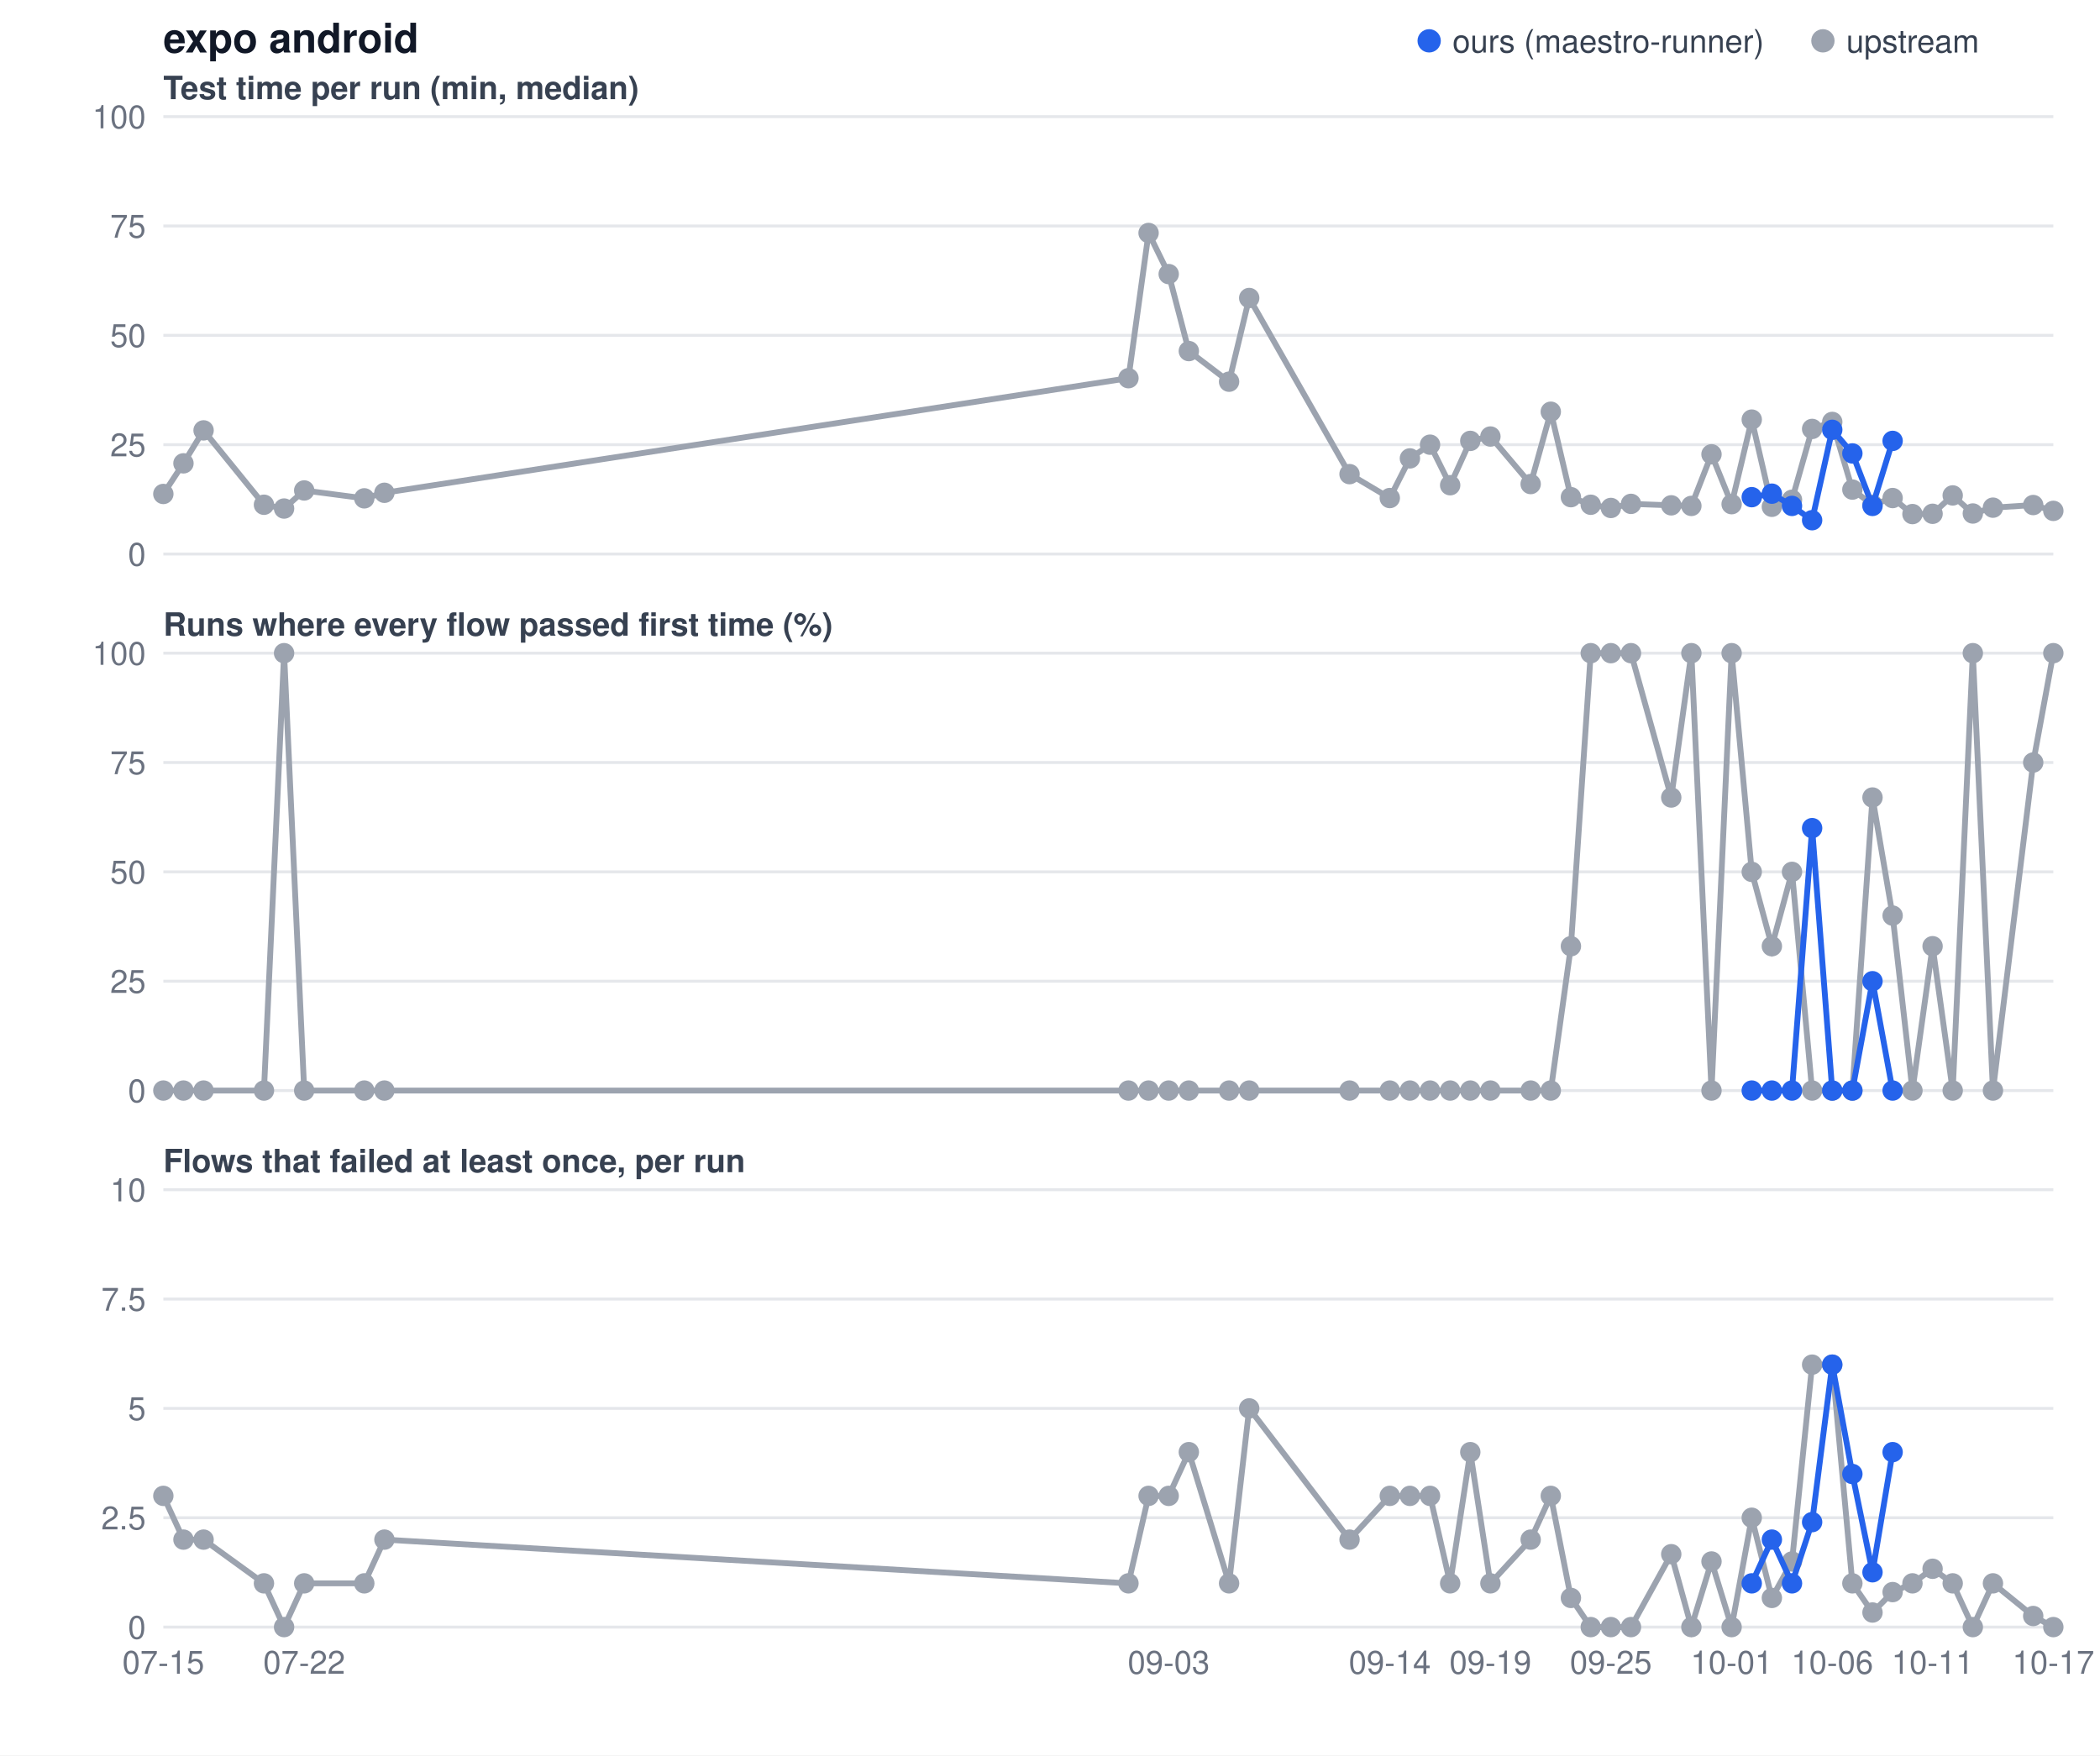
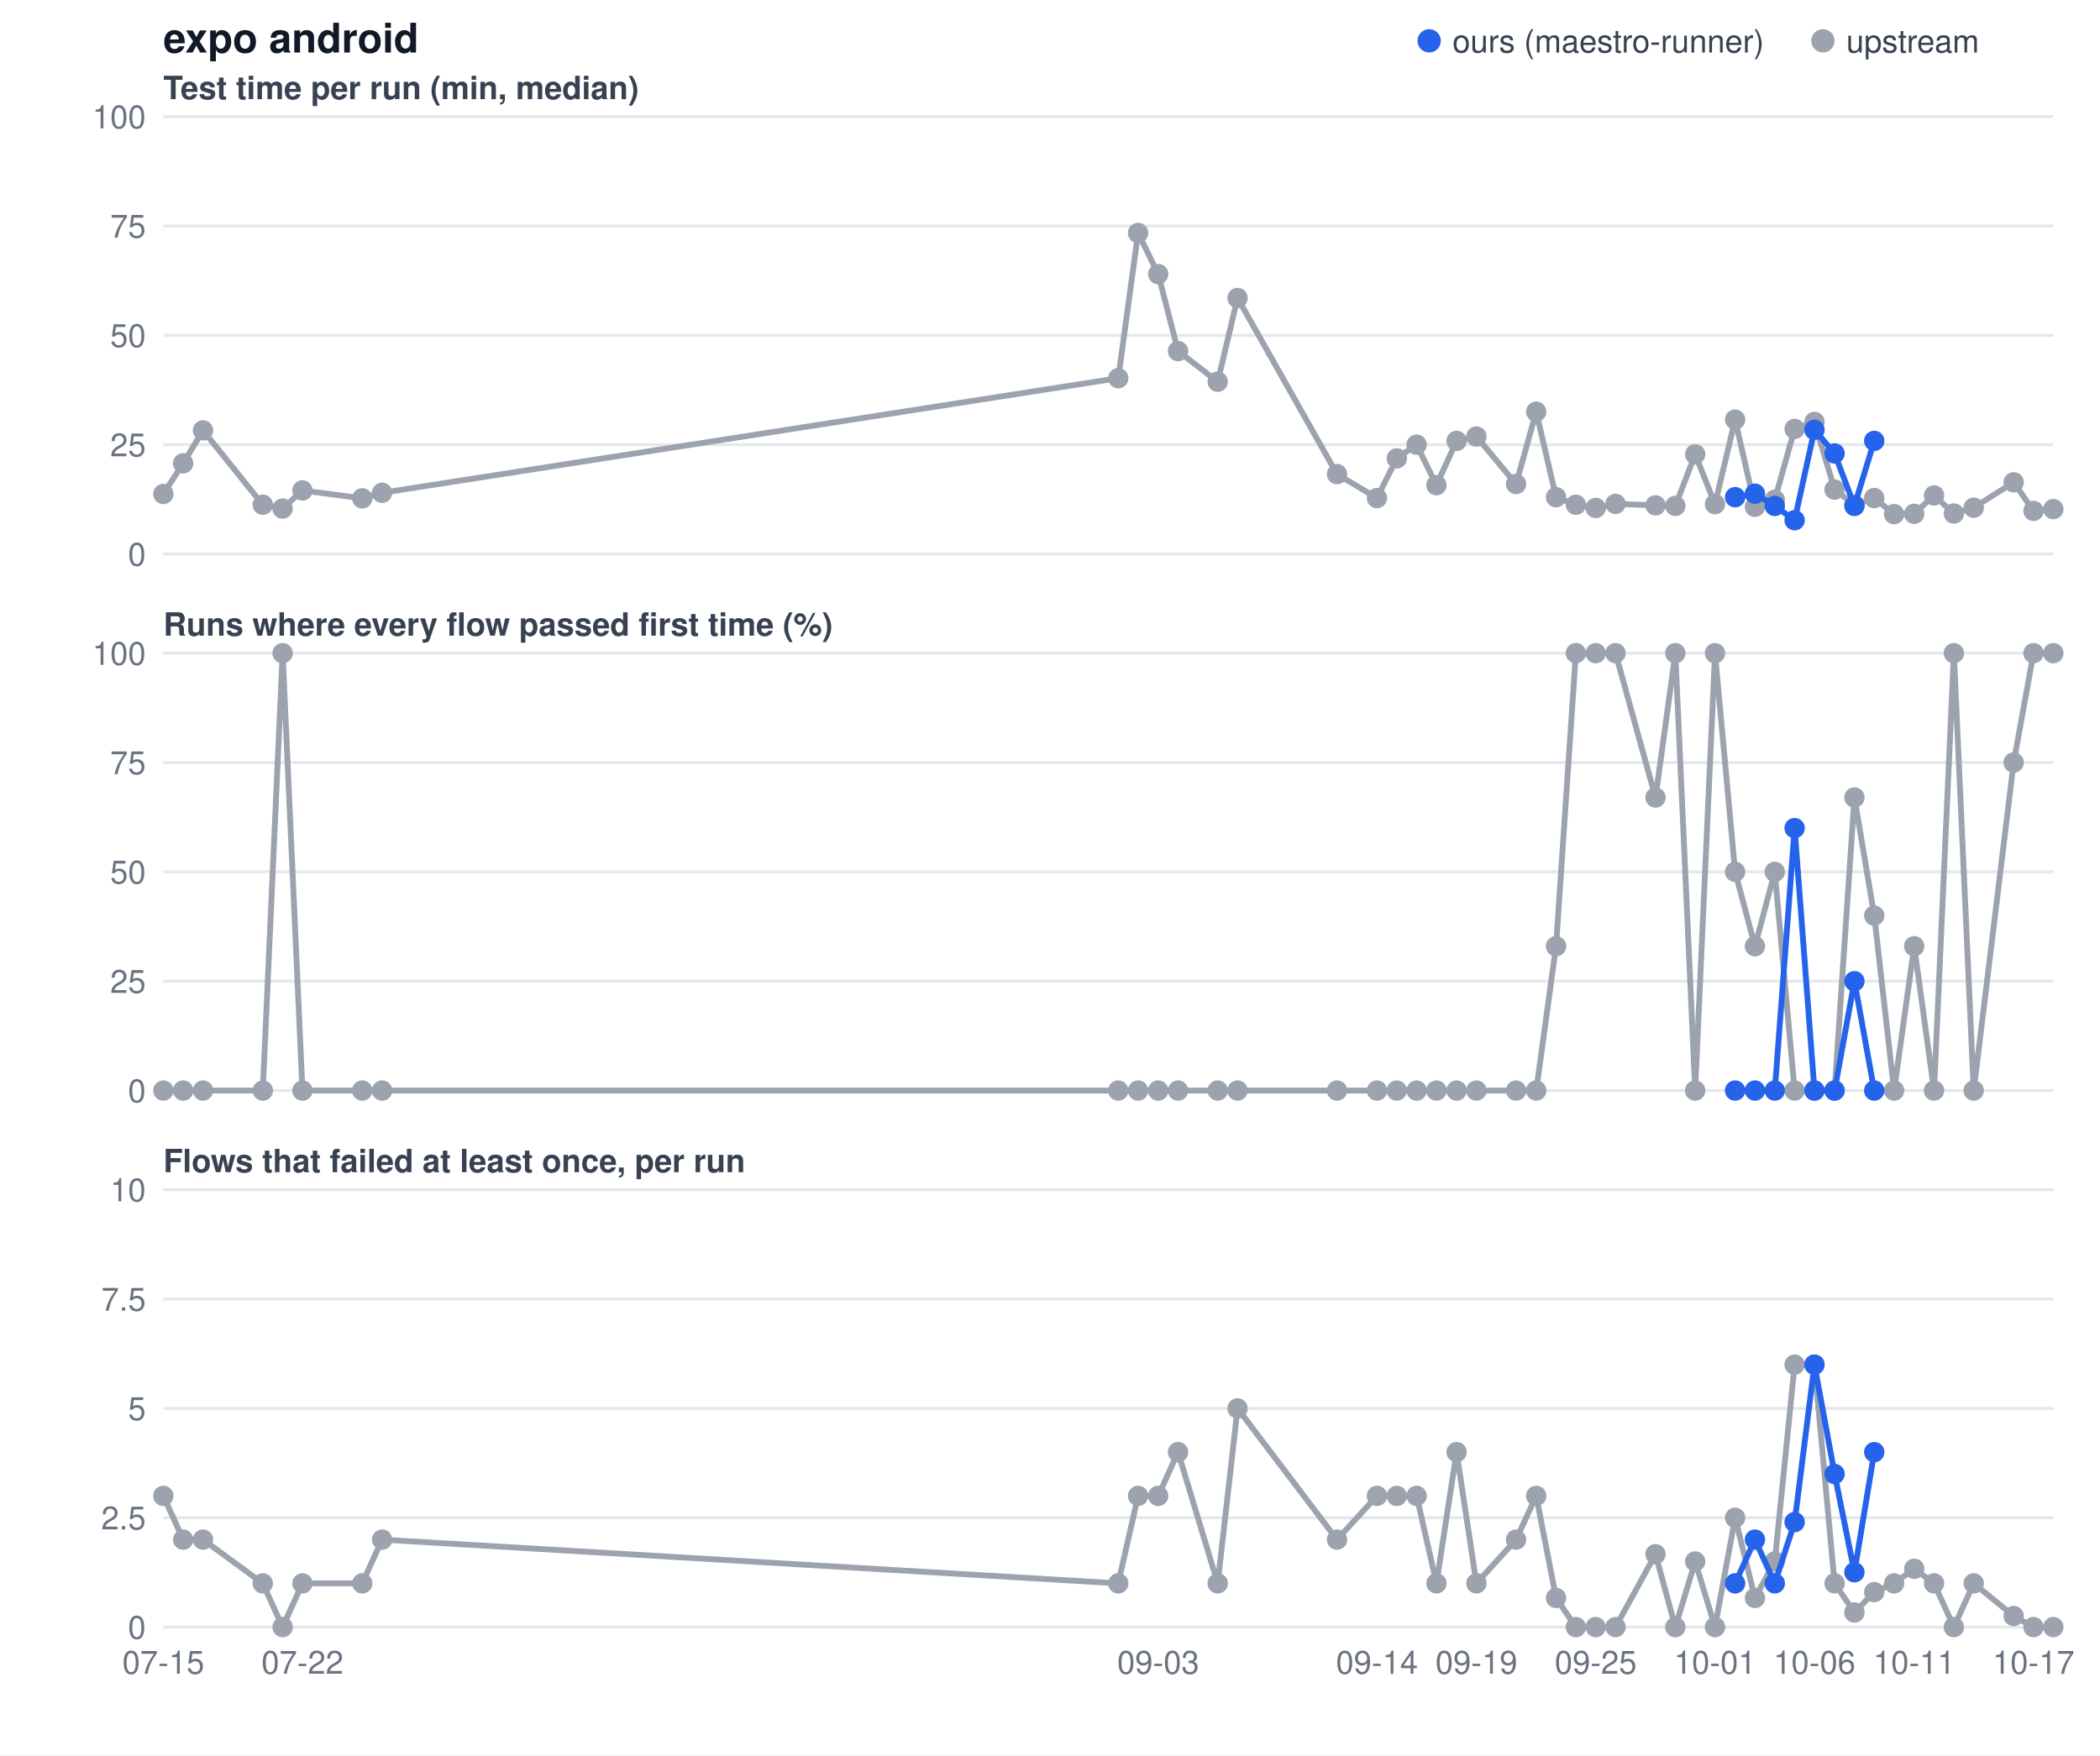
<svg xmlns="http://www.w3.org/2000/svg" width="720" height="602" font-family="-apple-system,Segoe UI,Helvetica,Arial,sans-serif" font-size="11">
  <rect width="100%" height="100%" fill="#ffffff" />
  <text x="56" y="18" font-size="14" font-weight="600" fill="#111827">expo android</text>
  <circle cx="490" cy="14" r="4" fill="#2563eb" />
  <text x="498" y="18" fill="#374151">ours (maestro-runner)</text>
  <circle cx="625" cy="14" r="4" fill="#9ca3af" />
  <text x="633" y="18" fill="#374151">upstream</text>
  <text x="56" y="34" fill="#374151" font-weight="600">Test time per run (min, median)</text>
  <line x1="56" x2="704" y1="190.0" y2="190.0" stroke="#e5e7eb" />
  <text x="50" y="194.0" text-anchor="end" fill="#6b7280">0</text>
  <line x1="56" x2="704" y1="152.5" y2="152.5" stroke="#e5e7eb" />
  <text x="50" y="156.5" text-anchor="end" fill="#6b7280">25</text>
  <line x1="56" x2="704" y1="115.0" y2="115.0" stroke="#e5e7eb" />
  <text x="50" y="119.0" text-anchor="end" fill="#6b7280">50</text>
  <line x1="56" x2="704" y1="77.5" y2="77.5" stroke="#e5e7eb" />
  <text x="50" y="81.5" text-anchor="end" fill="#6b7280">75</text>
  <line x1="56" x2="704" y1="40.0" y2="40.0" stroke="#e5e7eb" />
  <text x="50" y="44.0" text-anchor="end" fill="#6b7280">100</text>
-   <polyline fill="none" stroke="#9ca3af" stroke-width="2" points="56.0,169.4 62.9,158.9 69.8,147.6 90.5,173.1 97.4,174.4 104.3,168.2 124.9,170.9 131.8,169.0 386.9,129.7 393.8,79.9 400.7,94.0 407.6,120.4 421.4,130.9 428.3,102.2 462.7,162.6 476.5,170.8 483.4,157.2 490.3,152.5 497.2,166.4 504.1,151.2 511.0,149.7 524.8,166.0 531.7,141.2 538.6,170.5 545.4,173.1 552.3,174.2 559.2,172.8 573.0,173.3 579.9,173.5 586.8,155.8 593.7,172.9 600.6,143.9 607.5,173.8 614.4,171.4 621.3,147.1 628.2,144.7 635.1,167.9 642.0,173.1 648.9,170.8 655.7,176.3 662.6,176.2 669.5,169.9 676.4,176.1 683.3,174.1 697.1,173.2 704.0,175.2" />
+   <polyline fill="none" stroke="#9ca3af" stroke-width="2" points="56.0,169.4 62.8,158.9 69.6,147.6 90.1,173.1 96.9,174.4 103.7,168.2 124.2,170.9 131.0,169.0 383.4,129.7 390.2,79.9 397.1,94.0 403.9,120.4 417.5,130.9 424.3,102.2 458.4,162.6 472.1,170.8 478.9,157.2 485.7,152.5 492.5,166.4 499.4,151.2 506.2,149.7 519.8,166.0 526.7,141.2 533.5,170.5 540.3,173.1 547.1,174.2 553.9,172.8 567.6,173.3 574.4,173.5 581.2,155.8 588.0,172.9 594.9,143.9 601.7,173.8 608.5,171.4 615.3,147.1 622.1,144.7 629.0,167.9 635.8,173.1 642.6,170.8 649.4,176.3 656.3,176.2 663.1,169.9 669.9,176.1 676.7,174.1 690.4,165.4 697.2,175.2 704.0,174.6" />
  <circle cx="56.0" cy="169.4" r="3.5" fill="#9ca3af" />
-   <circle cx="62.9" cy="158.9" r="3.5" fill="#9ca3af" />
-   <circle cx="69.8" cy="147.6" r="3.5" fill="#9ca3af" />
-   <circle cx="90.5" cy="173.1" r="3.5" fill="#9ca3af" />
-   <circle cx="97.4" cy="174.4" r="3.5" fill="#9ca3af" />
-   <circle cx="104.3" cy="168.2" r="3.5" fill="#9ca3af" />
-   <circle cx="124.9" cy="170.9" r="3.5" fill="#9ca3af" />
-   <circle cx="131.8" cy="169.0" r="3.5" fill="#9ca3af" />
-   <circle cx="386.9" cy="129.7" r="3.5" fill="#9ca3af" />
-   <circle cx="393.8" cy="79.9" r="3.5" fill="#9ca3af" />
-   <circle cx="400.7" cy="94.0" r="3.5" fill="#9ca3af" />
-   <circle cx="407.6" cy="120.4" r="3.5" fill="#9ca3af" />
-   <circle cx="421.4" cy="130.9" r="3.5" fill="#9ca3af" />
-   <circle cx="428.3" cy="102.2" r="3.5" fill="#9ca3af" />
-   <circle cx="462.7" cy="162.6" r="3.5" fill="#9ca3af" />
-   <circle cx="476.5" cy="170.8" r="3.5" fill="#9ca3af" />
-   <circle cx="483.4" cy="157.2" r="3.5" fill="#9ca3af" />
-   <circle cx="490.3" cy="152.5" r="3.5" fill="#9ca3af" />
-   <circle cx="497.2" cy="166.4" r="3.5" fill="#9ca3af" />
-   <circle cx="504.1" cy="151.2" r="3.5" fill="#9ca3af" />
-   <circle cx="511.0" cy="149.7" r="3.5" fill="#9ca3af" />
-   <circle cx="524.8" cy="166.0" r="3.5" fill="#9ca3af" />
-   <circle cx="531.7" cy="141.2" r="3.5" fill="#9ca3af" />
-   <circle cx="538.6" cy="170.5" r="3.5" fill="#9ca3af" />
-   <circle cx="545.4" cy="173.1" r="3.5" fill="#9ca3af" />
-   <circle cx="552.3" cy="174.2" r="3.5" fill="#9ca3af" />
-   <circle cx="559.2" cy="172.8" r="3.5" fill="#9ca3af" />
-   <circle cx="573.0" cy="173.3" r="3.5" fill="#9ca3af" />
-   <circle cx="579.9" cy="173.5" r="3.5" fill="#9ca3af" />
-   <circle cx="586.8" cy="155.8" r="3.5" fill="#9ca3af" />
-   <circle cx="593.7" cy="172.9" r="3.5" fill="#9ca3af" />
-   <circle cx="600.6" cy="143.9" r="3.5" fill="#9ca3af" />
-   <circle cx="607.5" cy="173.8" r="3.5" fill="#9ca3af" />
-   <circle cx="614.4" cy="171.4" r="3.5" fill="#9ca3af" />
-   <circle cx="621.3" cy="147.1" r="3.5" fill="#9ca3af" />
-   <circle cx="628.2" cy="144.7" r="3.5" fill="#9ca3af" />
-   <circle cx="635.1" cy="167.9" r="3.5" fill="#9ca3af" />
-   <circle cx="642.0" cy="173.1" r="3.5" fill="#9ca3af" />
-   <circle cx="648.9" cy="170.8" r="3.5" fill="#9ca3af" />
-   <circle cx="655.7" cy="176.3" r="3.5" fill="#9ca3af" />
-   <circle cx="662.6" cy="176.2" r="3.5" fill="#9ca3af" />
-   <circle cx="669.5" cy="169.9" r="3.5" fill="#9ca3af" />
-   <circle cx="676.4" cy="176.1" r="3.5" fill="#9ca3af" />
-   <circle cx="683.3" cy="174.1" r="3.5" fill="#9ca3af" />
-   <circle cx="697.1" cy="173.2" r="3.5" fill="#9ca3af" />
-   <circle cx="704.0" cy="175.2" r="3.5" fill="#9ca3af" />
-   <polyline fill="none" stroke="#2563eb" stroke-width="2" points="600.6,170.5 607.5,169.3 614.4,173.5 621.3,178.4 628.2,147.4 635.1,155.5 642.0,173.5 648.9,151.2" />
-   <circle cx="600.6" cy="170.5" r="3.5" fill="#2563eb" />
-   <circle cx="607.5" cy="169.3" r="3.5" fill="#2563eb" />
-   <circle cx="614.4" cy="173.5" r="3.5" fill="#2563eb" />
-   <circle cx="621.3" cy="178.4" r="3.5" fill="#2563eb" />
-   <circle cx="628.2" cy="147.4" r="3.5" fill="#2563eb" />
-   <circle cx="635.1" cy="155.5" r="3.5" fill="#2563eb" />
-   <circle cx="642.0" cy="173.5" r="3.5" fill="#2563eb" />
-   <circle cx="648.9" cy="151.2" r="3.5" fill="#2563eb" />
+   <circle cx="62.8" cy="158.9" r="3.5" fill="#9ca3af" />
+   <circle cx="69.6" cy="147.6" r="3.5" fill="#9ca3af" />
+   <circle cx="90.1" cy="173.1" r="3.5" fill="#9ca3af" />
+   <circle cx="96.9" cy="174.4" r="3.5" fill="#9ca3af" />
+   <circle cx="103.7" cy="168.2" r="3.5" fill="#9ca3af" />
+   <circle cx="124.2" cy="170.9" r="3.5" fill="#9ca3af" />
+   <circle cx="131.0" cy="169.0" r="3.5" fill="#9ca3af" />
+   <circle cx="383.4" cy="129.7" r="3.5" fill="#9ca3af" />
+   <circle cx="390.2" cy="79.9" r="3.5" fill="#9ca3af" />
+   <circle cx="397.1" cy="94.0" r="3.5" fill="#9ca3af" />
+   <circle cx="403.9" cy="120.4" r="3.5" fill="#9ca3af" />
+   <circle cx="417.5" cy="130.9" r="3.5" fill="#9ca3af" />
+   <circle cx="424.3" cy="102.2" r="3.5" fill="#9ca3af" />
+   <circle cx="458.4" cy="162.6" r="3.5" fill="#9ca3af" />
+   <circle cx="472.1" cy="170.8" r="3.5" fill="#9ca3af" />
+   <circle cx="478.9" cy="157.2" r="3.5" fill="#9ca3af" />
+   <circle cx="485.7" cy="152.5" r="3.5" fill="#9ca3af" />
+   <circle cx="492.5" cy="166.4" r="3.5" fill="#9ca3af" />
+   <circle cx="499.4" cy="151.2" r="3.5" fill="#9ca3af" />
+   <circle cx="506.2" cy="149.7" r="3.5" fill="#9ca3af" />
+   <circle cx="519.8" cy="166.0" r="3.5" fill="#9ca3af" />
+   <circle cx="526.7" cy="141.2" r="3.5" fill="#9ca3af" />
+   <circle cx="533.5" cy="170.5" r="3.5" fill="#9ca3af" />
+   <circle cx="540.3" cy="173.1" r="3.5" fill="#9ca3af" />
+   <circle cx="547.1" cy="174.2" r="3.5" fill="#9ca3af" />
+   <circle cx="553.9" cy="172.8" r="3.5" fill="#9ca3af" />
+   <circle cx="567.6" cy="173.3" r="3.5" fill="#9ca3af" />
+   <circle cx="574.4" cy="173.5" r="3.5" fill="#9ca3af" />
+   <circle cx="581.2" cy="155.8" r="3.5" fill="#9ca3af" />
+   <circle cx="588.0" cy="172.9" r="3.5" fill="#9ca3af" />
+   <circle cx="594.9" cy="143.9" r="3.5" fill="#9ca3af" />
+   <circle cx="601.7" cy="173.8" r="3.5" fill="#9ca3af" />
+   <circle cx="608.5" cy="171.4" r="3.5" fill="#9ca3af" />
+   <circle cx="615.3" cy="147.1" r="3.5" fill="#9ca3af" />
+   <circle cx="622.1" cy="144.7" r="3.5" fill="#9ca3af" />
+   <circle cx="629.0" cy="167.9" r="3.5" fill="#9ca3af" />
+   <circle cx="635.8" cy="173.1" r="3.5" fill="#9ca3af" />
+   <circle cx="642.6" cy="170.8" r="3.5" fill="#9ca3af" />
+   <circle cx="649.4" cy="176.3" r="3.5" fill="#9ca3af" />
+   <circle cx="656.3" cy="176.2" r="3.5" fill="#9ca3af" />
+   <circle cx="663.1" cy="169.9" r="3.5" fill="#9ca3af" />
+   <circle cx="669.9" cy="176.1" r="3.5" fill="#9ca3af" />
+   <circle cx="676.7" cy="174.1" r="3.5" fill="#9ca3af" />
+   <circle cx="690.4" cy="165.4" r="3.5" fill="#9ca3af" />
+   <circle cx="697.2" cy="175.2" r="3.5" fill="#9ca3af" />
+   <circle cx="704.0" cy="174.6" r="3.5" fill="#9ca3af" />
+   <polyline fill="none" stroke="#2563eb" stroke-width="2" points="594.9,170.5 601.7,169.3 608.5,173.5 615.3,178.4 622.1,147.4 629.0,155.5 635.8,173.5 642.6,151.2" />
+   <circle cx="594.9" cy="170.5" r="3.5" fill="#2563eb" />
+   <circle cx="601.7" cy="169.3" r="3.5" fill="#2563eb" />
+   <circle cx="608.5" cy="173.5" r="3.5" fill="#2563eb" />
+   <circle cx="615.3" cy="178.4" r="3.5" fill="#2563eb" />
+   <circle cx="622.1" cy="147.4" r="3.5" fill="#2563eb" />
+   <circle cx="629.0" cy="155.5" r="3.5" fill="#2563eb" />
+   <circle cx="635.8" cy="173.5" r="3.5" fill="#2563eb" />
+   <circle cx="642.6" cy="151.2" r="3.5" fill="#2563eb" />
  <text x="56" y="218" fill="#374151" font-weight="600">Runs where every flow passed first time (%)</text>
  <line x1="56" x2="704" y1="374.0" y2="374.0" stroke="#e5e7eb" />
  <text x="50" y="378.0" text-anchor="end" fill="#6b7280">0</text>
  <line x1="56" x2="704" y1="336.5" y2="336.5" stroke="#e5e7eb" />
  <text x="50" y="340.5" text-anchor="end" fill="#6b7280">25</text>
  <line x1="56" x2="704" y1="299.0" y2="299.0" stroke="#e5e7eb" />
  <text x="50" y="303.0" text-anchor="end" fill="#6b7280">50</text>
  <line x1="56" x2="704" y1="261.5" y2="261.5" stroke="#e5e7eb" />
  <text x="50" y="265.5" text-anchor="end" fill="#6b7280">75</text>
  <line x1="56" x2="704" y1="224.0" y2="224.0" stroke="#e5e7eb" />
  <text x="50" y="228.0" text-anchor="end" fill="#6b7280">100</text>
-   <polyline fill="none" stroke="#9ca3af" stroke-width="2" points="56.0,374.0 62.9,374.0 69.8,374.0 90.5,374.0 97.4,224.0 104.3,374.0 124.9,374.0 131.8,374.0 386.9,374.0 393.8,374.0 400.7,374.0 407.6,374.0 421.4,374.0 428.3,374.0 462.7,374.0 476.5,374.0 483.4,374.0 490.3,374.0 497.2,374.0 504.1,374.0 511.0,374.0 524.8,374.0 531.7,374.0 538.6,324.5 545.4,224.0 552.3,224.0 559.2,224.0 573.0,273.5 579.9,224.0 586.8,374.0 593.7,224.0 600.6,299.0 607.5,324.5 614.4,299.0 621.3,374.0 628.2,374.0 635.1,374.0 642.0,273.5 648.9,314.0 655.7,374.0 662.6,324.5 669.5,374.0 676.4,224.0 683.3,374.0 697.1,261.5 704.0,224.0" />
+   <polyline fill="none" stroke="#9ca3af" stroke-width="2" points="56.0,374.0 62.8,374.0 69.6,374.0 90.1,374.0 96.9,224.0 103.7,374.0 124.2,374.0 131.0,374.0 383.4,374.0 390.2,374.0 397.1,374.0 403.9,374.0 417.5,374.0 424.3,374.0 458.4,374.0 472.1,374.0 478.9,374.0 485.7,374.0 492.5,374.0 499.4,374.0 506.2,374.0 519.8,374.0 526.7,374.0 533.5,324.5 540.3,224.0 547.1,224.0 553.9,224.0 567.6,273.5 574.4,224.0 581.2,374.0 588.0,224.0 594.9,299.0 601.7,324.5 608.5,299.0 615.3,374.0 622.1,374.0 629.0,374.0 635.8,273.5 642.6,314.0 649.4,374.0 656.3,324.5 663.1,374.0 669.9,224.0 676.7,374.0 690.4,261.5 697.2,224.0 704.0,224.0" />
  <circle cx="56.0" cy="374.0" r="3.5" fill="#9ca3af" />
-   <circle cx="62.9" cy="374.0" r="3.5" fill="#9ca3af" />
-   <circle cx="69.8" cy="374.0" r="3.5" fill="#9ca3af" />
-   <circle cx="90.5" cy="374.0" r="3.5" fill="#9ca3af" />
-   <circle cx="97.4" cy="224.0" r="3.5" fill="#9ca3af" />
-   <circle cx="104.3" cy="374.0" r="3.5" fill="#9ca3af" />
-   <circle cx="124.9" cy="374.0" r="3.5" fill="#9ca3af" />
-   <circle cx="131.8" cy="374.0" r="3.5" fill="#9ca3af" />
-   <circle cx="386.9" cy="374.0" r="3.5" fill="#9ca3af" />
-   <circle cx="393.8" cy="374.0" r="3.5" fill="#9ca3af" />
-   <circle cx="400.7" cy="374.0" r="3.5" fill="#9ca3af" />
-   <circle cx="407.6" cy="374.0" r="3.5" fill="#9ca3af" />
-   <circle cx="421.4" cy="374.0" r="3.5" fill="#9ca3af" />
-   <circle cx="428.3" cy="374.0" r="3.5" fill="#9ca3af" />
-   <circle cx="462.7" cy="374.0" r="3.5" fill="#9ca3af" />
-   <circle cx="476.5" cy="374.0" r="3.5" fill="#9ca3af" />
-   <circle cx="483.4" cy="374.0" r="3.5" fill="#9ca3af" />
-   <circle cx="490.3" cy="374.0" r="3.5" fill="#9ca3af" />
-   <circle cx="497.2" cy="374.0" r="3.5" fill="#9ca3af" />
-   <circle cx="504.1" cy="374.0" r="3.5" fill="#9ca3af" />
-   <circle cx="511.0" cy="374.0" r="3.5" fill="#9ca3af" />
-   <circle cx="524.8" cy="374.0" r="3.5" fill="#9ca3af" />
-   <circle cx="531.7" cy="374.0" r="3.5" fill="#9ca3af" />
-   <circle cx="538.6" cy="324.5" r="3.5" fill="#9ca3af" />
-   <circle cx="545.4" cy="224.0" r="3.5" fill="#9ca3af" />
-   <circle cx="552.3" cy="224.0" r="3.5" fill="#9ca3af" />
-   <circle cx="559.2" cy="224.0" r="3.5" fill="#9ca3af" />
-   <circle cx="573.0" cy="273.5" r="3.5" fill="#9ca3af" />
-   <circle cx="579.9" cy="224.0" r="3.5" fill="#9ca3af" />
-   <circle cx="586.8" cy="374.0" r="3.5" fill="#9ca3af" />
-   <circle cx="593.7" cy="224.0" r="3.5" fill="#9ca3af" />
-   <circle cx="600.6" cy="299.0" r="3.5" fill="#9ca3af" />
-   <circle cx="607.5" cy="324.5" r="3.5" fill="#9ca3af" />
-   <circle cx="614.4" cy="299.0" r="3.5" fill="#9ca3af" />
-   <circle cx="621.3" cy="374.0" r="3.5" fill="#9ca3af" />
-   <circle cx="628.2" cy="374.0" r="3.5" fill="#9ca3af" />
-   <circle cx="635.1" cy="374.0" r="3.5" fill="#9ca3af" />
-   <circle cx="642.0" cy="273.5" r="3.5" fill="#9ca3af" />
-   <circle cx="648.9" cy="314.0" r="3.5" fill="#9ca3af" />
-   <circle cx="655.7" cy="374.0" r="3.5" fill="#9ca3af" />
-   <circle cx="662.6" cy="324.5" r="3.5" fill="#9ca3af" />
-   <circle cx="669.5" cy="374.0" r="3.5" fill="#9ca3af" />
-   <circle cx="676.4" cy="224.0" r="3.5" fill="#9ca3af" />
-   <circle cx="683.3" cy="374.0" r="3.5" fill="#9ca3af" />
-   <circle cx="697.1" cy="261.5" r="3.5" fill="#9ca3af" />
+   <circle cx="62.8" cy="374.0" r="3.5" fill="#9ca3af" />
+   <circle cx="69.6" cy="374.0" r="3.5" fill="#9ca3af" />
+   <circle cx="90.1" cy="374.0" r="3.5" fill="#9ca3af" />
+   <circle cx="96.9" cy="224.0" r="3.5" fill="#9ca3af" />
+   <circle cx="103.7" cy="374.0" r="3.5" fill="#9ca3af" />
+   <circle cx="124.2" cy="374.0" r="3.5" fill="#9ca3af" />
+   <circle cx="131.0" cy="374.0" r="3.5" fill="#9ca3af" />
+   <circle cx="383.4" cy="374.0" r="3.5" fill="#9ca3af" />
+   <circle cx="390.2" cy="374.0" r="3.5" fill="#9ca3af" />
+   <circle cx="397.1" cy="374.0" r="3.5" fill="#9ca3af" />
+   <circle cx="403.9" cy="374.0" r="3.5" fill="#9ca3af" />
+   <circle cx="417.5" cy="374.0" r="3.5" fill="#9ca3af" />
+   <circle cx="424.3" cy="374.0" r="3.5" fill="#9ca3af" />
+   <circle cx="458.4" cy="374.0" r="3.5" fill="#9ca3af" />
+   <circle cx="472.1" cy="374.0" r="3.5" fill="#9ca3af" />
+   <circle cx="478.9" cy="374.0" r="3.5" fill="#9ca3af" />
+   <circle cx="485.7" cy="374.0" r="3.5" fill="#9ca3af" />
+   <circle cx="492.5" cy="374.0" r="3.5" fill="#9ca3af" />
+   <circle cx="499.4" cy="374.0" r="3.5" fill="#9ca3af" />
+   <circle cx="506.2" cy="374.0" r="3.5" fill="#9ca3af" />
+   <circle cx="519.8" cy="374.0" r="3.5" fill="#9ca3af" />
+   <circle cx="526.7" cy="374.0" r="3.5" fill="#9ca3af" />
+   <circle cx="533.5" cy="324.5" r="3.5" fill="#9ca3af" />
+   <circle cx="540.3" cy="224.0" r="3.5" fill="#9ca3af" />
+   <circle cx="547.1" cy="224.0" r="3.5" fill="#9ca3af" />
+   <circle cx="553.9" cy="224.0" r="3.5" fill="#9ca3af" />
+   <circle cx="567.6" cy="273.5" r="3.5" fill="#9ca3af" />
+   <circle cx="574.4" cy="224.0" r="3.5" fill="#9ca3af" />
+   <circle cx="581.2" cy="374.0" r="3.5" fill="#9ca3af" />
+   <circle cx="588.0" cy="224.0" r="3.5" fill="#9ca3af" />
+   <circle cx="594.9" cy="299.0" r="3.5" fill="#9ca3af" />
+   <circle cx="601.7" cy="324.5" r="3.5" fill="#9ca3af" />
+   <circle cx="608.5" cy="299.0" r="3.5" fill="#9ca3af" />
+   <circle cx="615.3" cy="374.0" r="3.5" fill="#9ca3af" />
+   <circle cx="622.1" cy="374.0" r="3.5" fill="#9ca3af" />
+   <circle cx="629.0" cy="374.0" r="3.5" fill="#9ca3af" />
+   <circle cx="635.8" cy="273.5" r="3.5" fill="#9ca3af" />
+   <circle cx="642.6" cy="314.0" r="3.5" fill="#9ca3af" />
+   <circle cx="649.4" cy="374.0" r="3.5" fill="#9ca3af" />
+   <circle cx="656.3" cy="324.5" r="3.5" fill="#9ca3af" />
+   <circle cx="663.1" cy="374.0" r="3.5" fill="#9ca3af" />
+   <circle cx="669.9" cy="224.0" r="3.5" fill="#9ca3af" />
+   <circle cx="676.7" cy="374.0" r="3.5" fill="#9ca3af" />
+   <circle cx="690.4" cy="261.5" r="3.5" fill="#9ca3af" />
+   <circle cx="697.2" cy="224.0" r="3.5" fill="#9ca3af" />
  <circle cx="704.0" cy="224.0" r="3.5" fill="#9ca3af" />
-   <polyline fill="none" stroke="#2563eb" stroke-width="2" points="600.6,374.0 607.5,374.0 614.4,374.0 621.3,284.0 628.2,374.0 635.1,374.0 642.0,336.5 648.9,374.0" />
-   <circle cx="600.6" cy="374.0" r="3.5" fill="#2563eb" />
-   <circle cx="607.5" cy="374.0" r="3.5" fill="#2563eb" />
-   <circle cx="614.4" cy="374.0" r="3.5" fill="#2563eb" />
-   <circle cx="621.3" cy="284.0" r="3.5" fill="#2563eb" />
-   <circle cx="628.2" cy="374.0" r="3.5" fill="#2563eb" />
-   <circle cx="635.1" cy="374.0" r="3.5" fill="#2563eb" />
-   <circle cx="642.0" cy="336.5" r="3.5" fill="#2563eb" />
-   <circle cx="648.9" cy="374.0" r="3.5" fill="#2563eb" />
+   <polyline fill="none" stroke="#2563eb" stroke-width="2" points="594.9,374.0 601.7,374.0 608.5,374.0 615.3,284.0 622.1,374.0 629.0,374.0 635.8,336.5 642.6,374.0" />
+   <circle cx="594.9" cy="374.0" r="3.5" fill="#2563eb" />
+   <circle cx="601.7" cy="374.0" r="3.5" fill="#2563eb" />
+   <circle cx="608.5" cy="374.0" r="3.5" fill="#2563eb" />
+   <circle cx="615.3" cy="284.0" r="3.5" fill="#2563eb" />
+   <circle cx="622.1" cy="374.0" r="3.5" fill="#2563eb" />
+   <circle cx="629.0" cy="374.0" r="3.5" fill="#2563eb" />
+   <circle cx="635.8" cy="336.5" r="3.5" fill="#2563eb" />
+   <circle cx="642.6" cy="374.0" r="3.5" fill="#2563eb" />
  <text x="56" y="402" fill="#374151" font-weight="600">Flows that failed at least once, per run</text>
  <line x1="56" x2="704" y1="558.0" y2="558.0" stroke="#e5e7eb" />
  <text x="50" y="562.0" text-anchor="end" fill="#6b7280">0</text>
  <line x1="56" x2="704" y1="520.5" y2="520.5" stroke="#e5e7eb" />
  <text x="50" y="524.5" text-anchor="end" fill="#6b7280">2.5</text>
  <line x1="56" x2="704" y1="483.0" y2="483.0" stroke="#e5e7eb" />
  <text x="50" y="487.0" text-anchor="end" fill="#6b7280">5</text>
  <line x1="56" x2="704" y1="445.5" y2="445.5" stroke="#e5e7eb" />
  <text x="50" y="449.5" text-anchor="end" fill="#6b7280">7.5</text>
  <line x1="56" x2="704" y1="408.0" y2="408.0" stroke="#e5e7eb" />
  <text x="50" y="412.0" text-anchor="end" fill="#6b7280">10</text>
-   <polyline fill="none" stroke="#9ca3af" stroke-width="2" points="56.0,513.0 62.9,528.0 69.8,528.0 90.5,543.0 97.4,558.0 104.3,543.0 124.9,543.0 131.8,528.0 386.9,543.0 393.8,513.0 400.7,513.0 407.6,498.0 421.4,543.0 428.3,483.0 462.7,528.0 476.5,513.0 483.4,513.0 490.3,513.0 497.2,543.0 504.1,498.0 511.0,543.0 524.8,528.0 531.7,513.0 538.6,548.0 545.4,558.0 552.3,558.0 559.2,558.0 573.0,533.0 579.9,558.0 586.8,535.5 593.7,558.0 600.6,520.5 607.5,548.0 614.4,535.5 621.3,468.0 628.2,468.0 635.1,543.0 642.0,553.0 648.9,546.0 655.7,543.0 662.6,538.0 669.5,543.0 676.4,558.0 683.3,543.0 697.1,554.2 704.0,558.0" />
+   <polyline fill="none" stroke="#9ca3af" stroke-width="2" points="56.0,513.0 62.8,528.0 69.6,528.0 90.1,543.0 96.9,558.0 103.7,543.0 124.2,543.0 131.0,528.0 383.4,543.0 390.2,513.0 397.1,513.0 403.9,498.0 417.5,543.0 424.3,483.0 458.4,528.0 472.1,513.0 478.9,513.0 485.7,513.0 492.5,543.0 499.4,498.0 506.2,543.0 519.8,528.0 526.7,513.0 533.5,548.0 540.3,558.0 547.1,558.0 553.9,558.0 567.6,533.0 574.4,558.0 581.2,535.5 588.0,558.0 594.9,520.5 601.7,548.0 608.5,535.5 615.3,468.0 622.1,468.0 629.0,543.0 635.8,553.0 642.6,546.0 649.4,543.0 656.3,538.0 663.1,543.0 669.9,558.0 676.7,543.0 690.4,554.2 697.2,558.0 704.0,558.0" />
  <circle cx="56.0" cy="513.0" r="3.5" fill="#9ca3af" />
-   <circle cx="62.9" cy="528.0" r="3.5" fill="#9ca3af" />
-   <circle cx="69.8" cy="528.0" r="3.5" fill="#9ca3af" />
-   <circle cx="90.5" cy="543.0" r="3.5" fill="#9ca3af" />
-   <circle cx="97.4" cy="558.0" r="3.5" fill="#9ca3af" />
-   <circle cx="104.3" cy="543.0" r="3.5" fill="#9ca3af" />
-   <circle cx="124.9" cy="543.0" r="3.5" fill="#9ca3af" />
-   <circle cx="131.8" cy="528.0" r="3.5" fill="#9ca3af" />
-   <circle cx="386.9" cy="543.0" r="3.5" fill="#9ca3af" />
-   <circle cx="393.8" cy="513.0" r="3.5" fill="#9ca3af" />
-   <circle cx="400.7" cy="513.0" r="3.5" fill="#9ca3af" />
-   <circle cx="407.6" cy="498.0" r="3.5" fill="#9ca3af" />
-   <circle cx="421.4" cy="543.0" r="3.5" fill="#9ca3af" />
-   <circle cx="428.3" cy="483.0" r="3.5" fill="#9ca3af" />
-   <circle cx="462.7" cy="528.0" r="3.5" fill="#9ca3af" />
-   <circle cx="476.5" cy="513.0" r="3.5" fill="#9ca3af" />
-   <circle cx="483.4" cy="513.0" r="3.5" fill="#9ca3af" />
-   <circle cx="490.3" cy="513.0" r="3.5" fill="#9ca3af" />
-   <circle cx="497.2" cy="543.0" r="3.5" fill="#9ca3af" />
-   <circle cx="504.1" cy="498.0" r="3.5" fill="#9ca3af" />
-   <circle cx="511.0" cy="543.0" r="3.5" fill="#9ca3af" />
-   <circle cx="524.8" cy="528.0" r="3.5" fill="#9ca3af" />
-   <circle cx="531.7" cy="513.0" r="3.5" fill="#9ca3af" />
-   <circle cx="538.6" cy="548.0" r="3.5" fill="#9ca3af" />
-   <circle cx="545.4" cy="558.0" r="3.5" fill="#9ca3af" />
-   <circle cx="552.3" cy="558.0" r="3.5" fill="#9ca3af" />
-   <circle cx="559.2" cy="558.0" r="3.5" fill="#9ca3af" />
-   <circle cx="573.0" cy="533.0" r="3.5" fill="#9ca3af" />
-   <circle cx="579.9" cy="558.0" r="3.5" fill="#9ca3af" />
-   <circle cx="586.8" cy="535.5" r="3.5" fill="#9ca3af" />
-   <circle cx="593.7" cy="558.0" r="3.5" fill="#9ca3af" />
-   <circle cx="600.6" cy="520.5" r="3.5" fill="#9ca3af" />
-   <circle cx="607.5" cy="548.0" r="3.5" fill="#9ca3af" />
-   <circle cx="614.4" cy="535.5" r="3.5" fill="#9ca3af" />
-   <circle cx="621.3" cy="468.0" r="3.5" fill="#9ca3af" />
-   <circle cx="628.2" cy="468.0" r="3.5" fill="#9ca3af" />
-   <circle cx="635.1" cy="543.0" r="3.5" fill="#9ca3af" />
-   <circle cx="642.0" cy="553.0" r="3.5" fill="#9ca3af" />
-   <circle cx="648.9" cy="546.0" r="3.5" fill="#9ca3af" />
-   <circle cx="655.7" cy="543.0" r="3.5" fill="#9ca3af" />
-   <circle cx="662.6" cy="538.0" r="3.5" fill="#9ca3af" />
-   <circle cx="669.5" cy="543.0" r="3.5" fill="#9ca3af" />
-   <circle cx="676.4" cy="558.0" r="3.5" fill="#9ca3af" />
-   <circle cx="683.3" cy="543.0" r="3.5" fill="#9ca3af" />
-   <circle cx="697.1" cy="554.2" r="3.5" fill="#9ca3af" />
+   <circle cx="62.8" cy="528.0" r="3.5" fill="#9ca3af" />
+   <circle cx="69.6" cy="528.0" r="3.5" fill="#9ca3af" />
+   <circle cx="90.1" cy="543.0" r="3.5" fill="#9ca3af" />
+   <circle cx="96.9" cy="558.0" r="3.5" fill="#9ca3af" />
+   <circle cx="103.7" cy="543.0" r="3.5" fill="#9ca3af" />
+   <circle cx="124.2" cy="543.0" r="3.5" fill="#9ca3af" />
+   <circle cx="131.0" cy="528.0" r="3.5" fill="#9ca3af" />
+   <circle cx="383.4" cy="543.0" r="3.5" fill="#9ca3af" />
+   <circle cx="390.2" cy="513.0" r="3.5" fill="#9ca3af" />
+   <circle cx="397.1" cy="513.0" r="3.5" fill="#9ca3af" />
+   <circle cx="403.9" cy="498.0" r="3.5" fill="#9ca3af" />
+   <circle cx="417.5" cy="543.0" r="3.5" fill="#9ca3af" />
+   <circle cx="424.3" cy="483.0" r="3.5" fill="#9ca3af" />
+   <circle cx="458.4" cy="528.0" r="3.5" fill="#9ca3af" />
+   <circle cx="472.1" cy="513.0" r="3.5" fill="#9ca3af" />
+   <circle cx="478.9" cy="513.0" r="3.5" fill="#9ca3af" />
+   <circle cx="485.7" cy="513.0" r="3.5" fill="#9ca3af" />
+   <circle cx="492.5" cy="543.0" r="3.5" fill="#9ca3af" />
+   <circle cx="499.4" cy="498.0" r="3.5" fill="#9ca3af" />
+   <circle cx="506.2" cy="543.0" r="3.5" fill="#9ca3af" />
+   <circle cx="519.8" cy="528.0" r="3.5" fill="#9ca3af" />
+   <circle cx="526.7" cy="513.0" r="3.5" fill="#9ca3af" />
+   <circle cx="533.5" cy="548.0" r="3.5" fill="#9ca3af" />
+   <circle cx="540.3" cy="558.0" r="3.5" fill="#9ca3af" />
+   <circle cx="547.1" cy="558.0" r="3.5" fill="#9ca3af" />
+   <circle cx="553.9" cy="558.0" r="3.5" fill="#9ca3af" />
+   <circle cx="567.6" cy="533.0" r="3.5" fill="#9ca3af" />
+   <circle cx="574.4" cy="558.0" r="3.5" fill="#9ca3af" />
+   <circle cx="581.2" cy="535.5" r="3.5" fill="#9ca3af" />
+   <circle cx="588.0" cy="558.0" r="3.5" fill="#9ca3af" />
+   <circle cx="594.9" cy="520.5" r="3.5" fill="#9ca3af" />
+   <circle cx="601.7" cy="548.0" r="3.5" fill="#9ca3af" />
+   <circle cx="608.5" cy="535.5" r="3.5" fill="#9ca3af" />
+   <circle cx="615.3" cy="468.0" r="3.5" fill="#9ca3af" />
+   <circle cx="622.1" cy="468.0" r="3.5" fill="#9ca3af" />
+   <circle cx="629.0" cy="543.0" r="3.5" fill="#9ca3af" />
+   <circle cx="635.8" cy="553.0" r="3.5" fill="#9ca3af" />
+   <circle cx="642.6" cy="546.0" r="3.5" fill="#9ca3af" />
+   <circle cx="649.4" cy="543.0" r="3.5" fill="#9ca3af" />
+   <circle cx="656.3" cy="538.0" r="3.5" fill="#9ca3af" />
+   <circle cx="663.1" cy="543.0" r="3.5" fill="#9ca3af" />
+   <circle cx="669.9" cy="558.0" r="3.5" fill="#9ca3af" />
+   <circle cx="676.7" cy="543.0" r="3.5" fill="#9ca3af" />
+   <circle cx="690.4" cy="554.2" r="3.5" fill="#9ca3af" />
+   <circle cx="697.2" cy="558.0" r="3.5" fill="#9ca3af" />
  <circle cx="704.0" cy="558.0" r="3.5" fill="#9ca3af" />
-   <polyline fill="none" stroke="#2563eb" stroke-width="2" points="600.6,543.0 607.5,528.0 614.4,543.0 621.3,522.0 628.2,468.0 635.1,505.5 642.0,539.2 648.9,498.0" />
-   <circle cx="600.6" cy="543.0" r="3.5" fill="#2563eb" />
-   <circle cx="607.5" cy="528.0" r="3.5" fill="#2563eb" />
-   <circle cx="614.4" cy="543.0" r="3.5" fill="#2563eb" />
-   <circle cx="621.3" cy="522.0" r="3.5" fill="#2563eb" />
-   <circle cx="628.2" cy="468.0" r="3.5" fill="#2563eb" />
-   <circle cx="635.1" cy="505.5" r="3.5" fill="#2563eb" />
-   <circle cx="642.0" cy="539.2" r="3.5" fill="#2563eb" />
-   <circle cx="648.9" cy="498.0" r="3.5" fill="#2563eb" />
+   <polyline fill="none" stroke="#2563eb" stroke-width="2" points="594.9,543.0 601.7,528.0 608.5,543.0 615.3,522.0 622.1,468.0 629.0,505.5 635.8,539.2 642.6,498.0" />
+   <circle cx="594.9" cy="543.0" r="3.5" fill="#2563eb" />
+   <circle cx="601.7" cy="528.0" r="3.5" fill="#2563eb" />
+   <circle cx="608.5" cy="543.0" r="3.5" fill="#2563eb" />
+   <circle cx="615.3" cy="522.0" r="3.5" fill="#2563eb" />
+   <circle cx="622.1" cy="468.0" r="3.5" fill="#2563eb" />
+   <circle cx="629.0" cy="505.5" r="3.5" fill="#2563eb" />
+   <circle cx="635.8" cy="539.2" r="3.5" fill="#2563eb" />
+   <circle cx="642.6" cy="498.0" r="3.5" fill="#2563eb" />
  <text x="56.0" y="574" text-anchor="middle" fill="#6b7280">07-15</text>
-   <text x="104.3" y="574" text-anchor="middle" fill="#6b7280">07-22</text>
-   <text x="400.7" y="574" text-anchor="middle" fill="#6b7280">09-03</text>
-   <text x="476.5" y="574" text-anchor="middle" fill="#6b7280">09-14</text>
-   <text x="511.0" y="574" text-anchor="middle" fill="#6b7280">09-19</text>
-   <text x="552.3" y="574" text-anchor="middle" fill="#6b7280">09-25</text>
-   <text x="593.7" y="574" text-anchor="middle" fill="#6b7280">10-01</text>
-   <text x="628.2" y="574" text-anchor="middle" fill="#6b7280">10-06</text>
-   <text x="662.6" y="574" text-anchor="middle" fill="#6b7280">10-11</text>
-   <text x="704.0" y="574" text-anchor="middle" fill="#6b7280">10-17</text>
+   <text x="103.7" y="574" text-anchor="middle" fill="#6b7280">07-22</text>
+   <text x="397.1" y="574" text-anchor="middle" fill="#6b7280">09-03</text>
+   <text x="472.1" y="574" text-anchor="middle" fill="#6b7280">09-14</text>
+   <text x="506.2" y="574" text-anchor="middle" fill="#6b7280">09-19</text>
+   <text x="547.1" y="574" text-anchor="middle" fill="#6b7280">09-25</text>
+   <text x="588.0" y="574" text-anchor="middle" fill="#6b7280">10-01</text>
+   <text x="622.1" y="574" text-anchor="middle" fill="#6b7280">10-06</text>
+   <text x="656.3" y="574" text-anchor="middle" fill="#6b7280">10-11</text>
+   <text x="697.2" y="574" text-anchor="middle" fill="#6b7280">10-17</text>
</svg>
